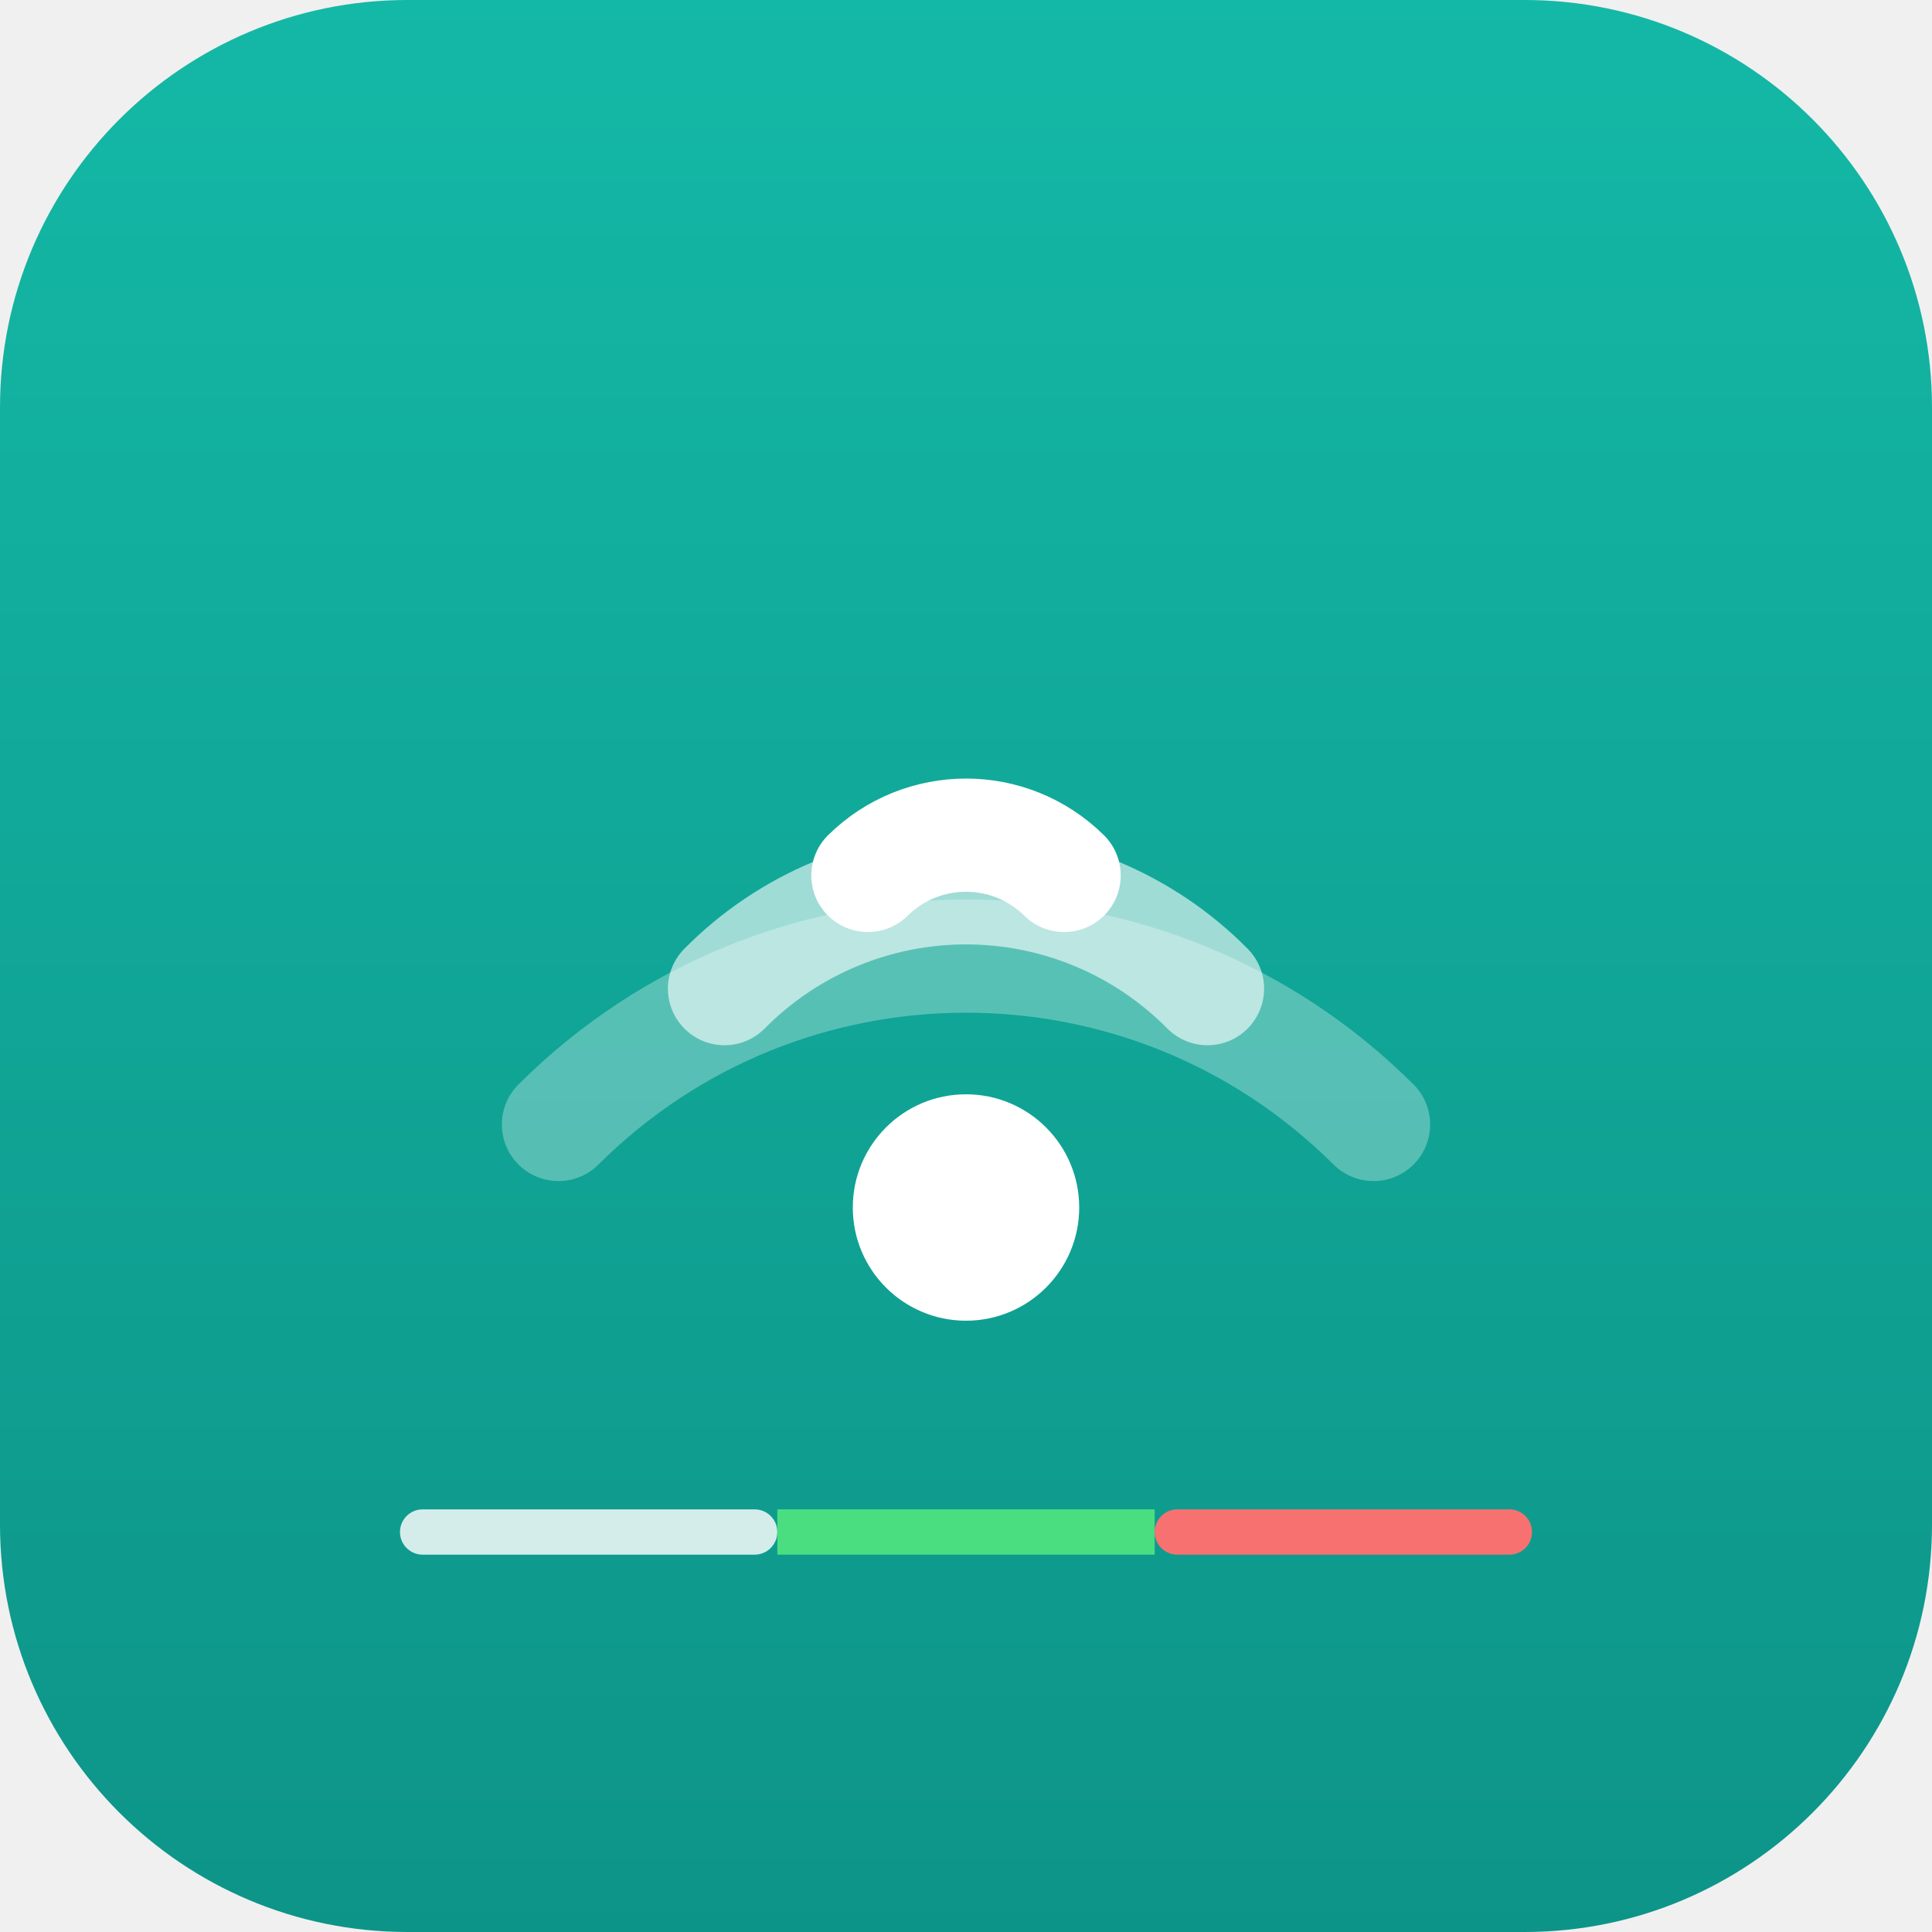
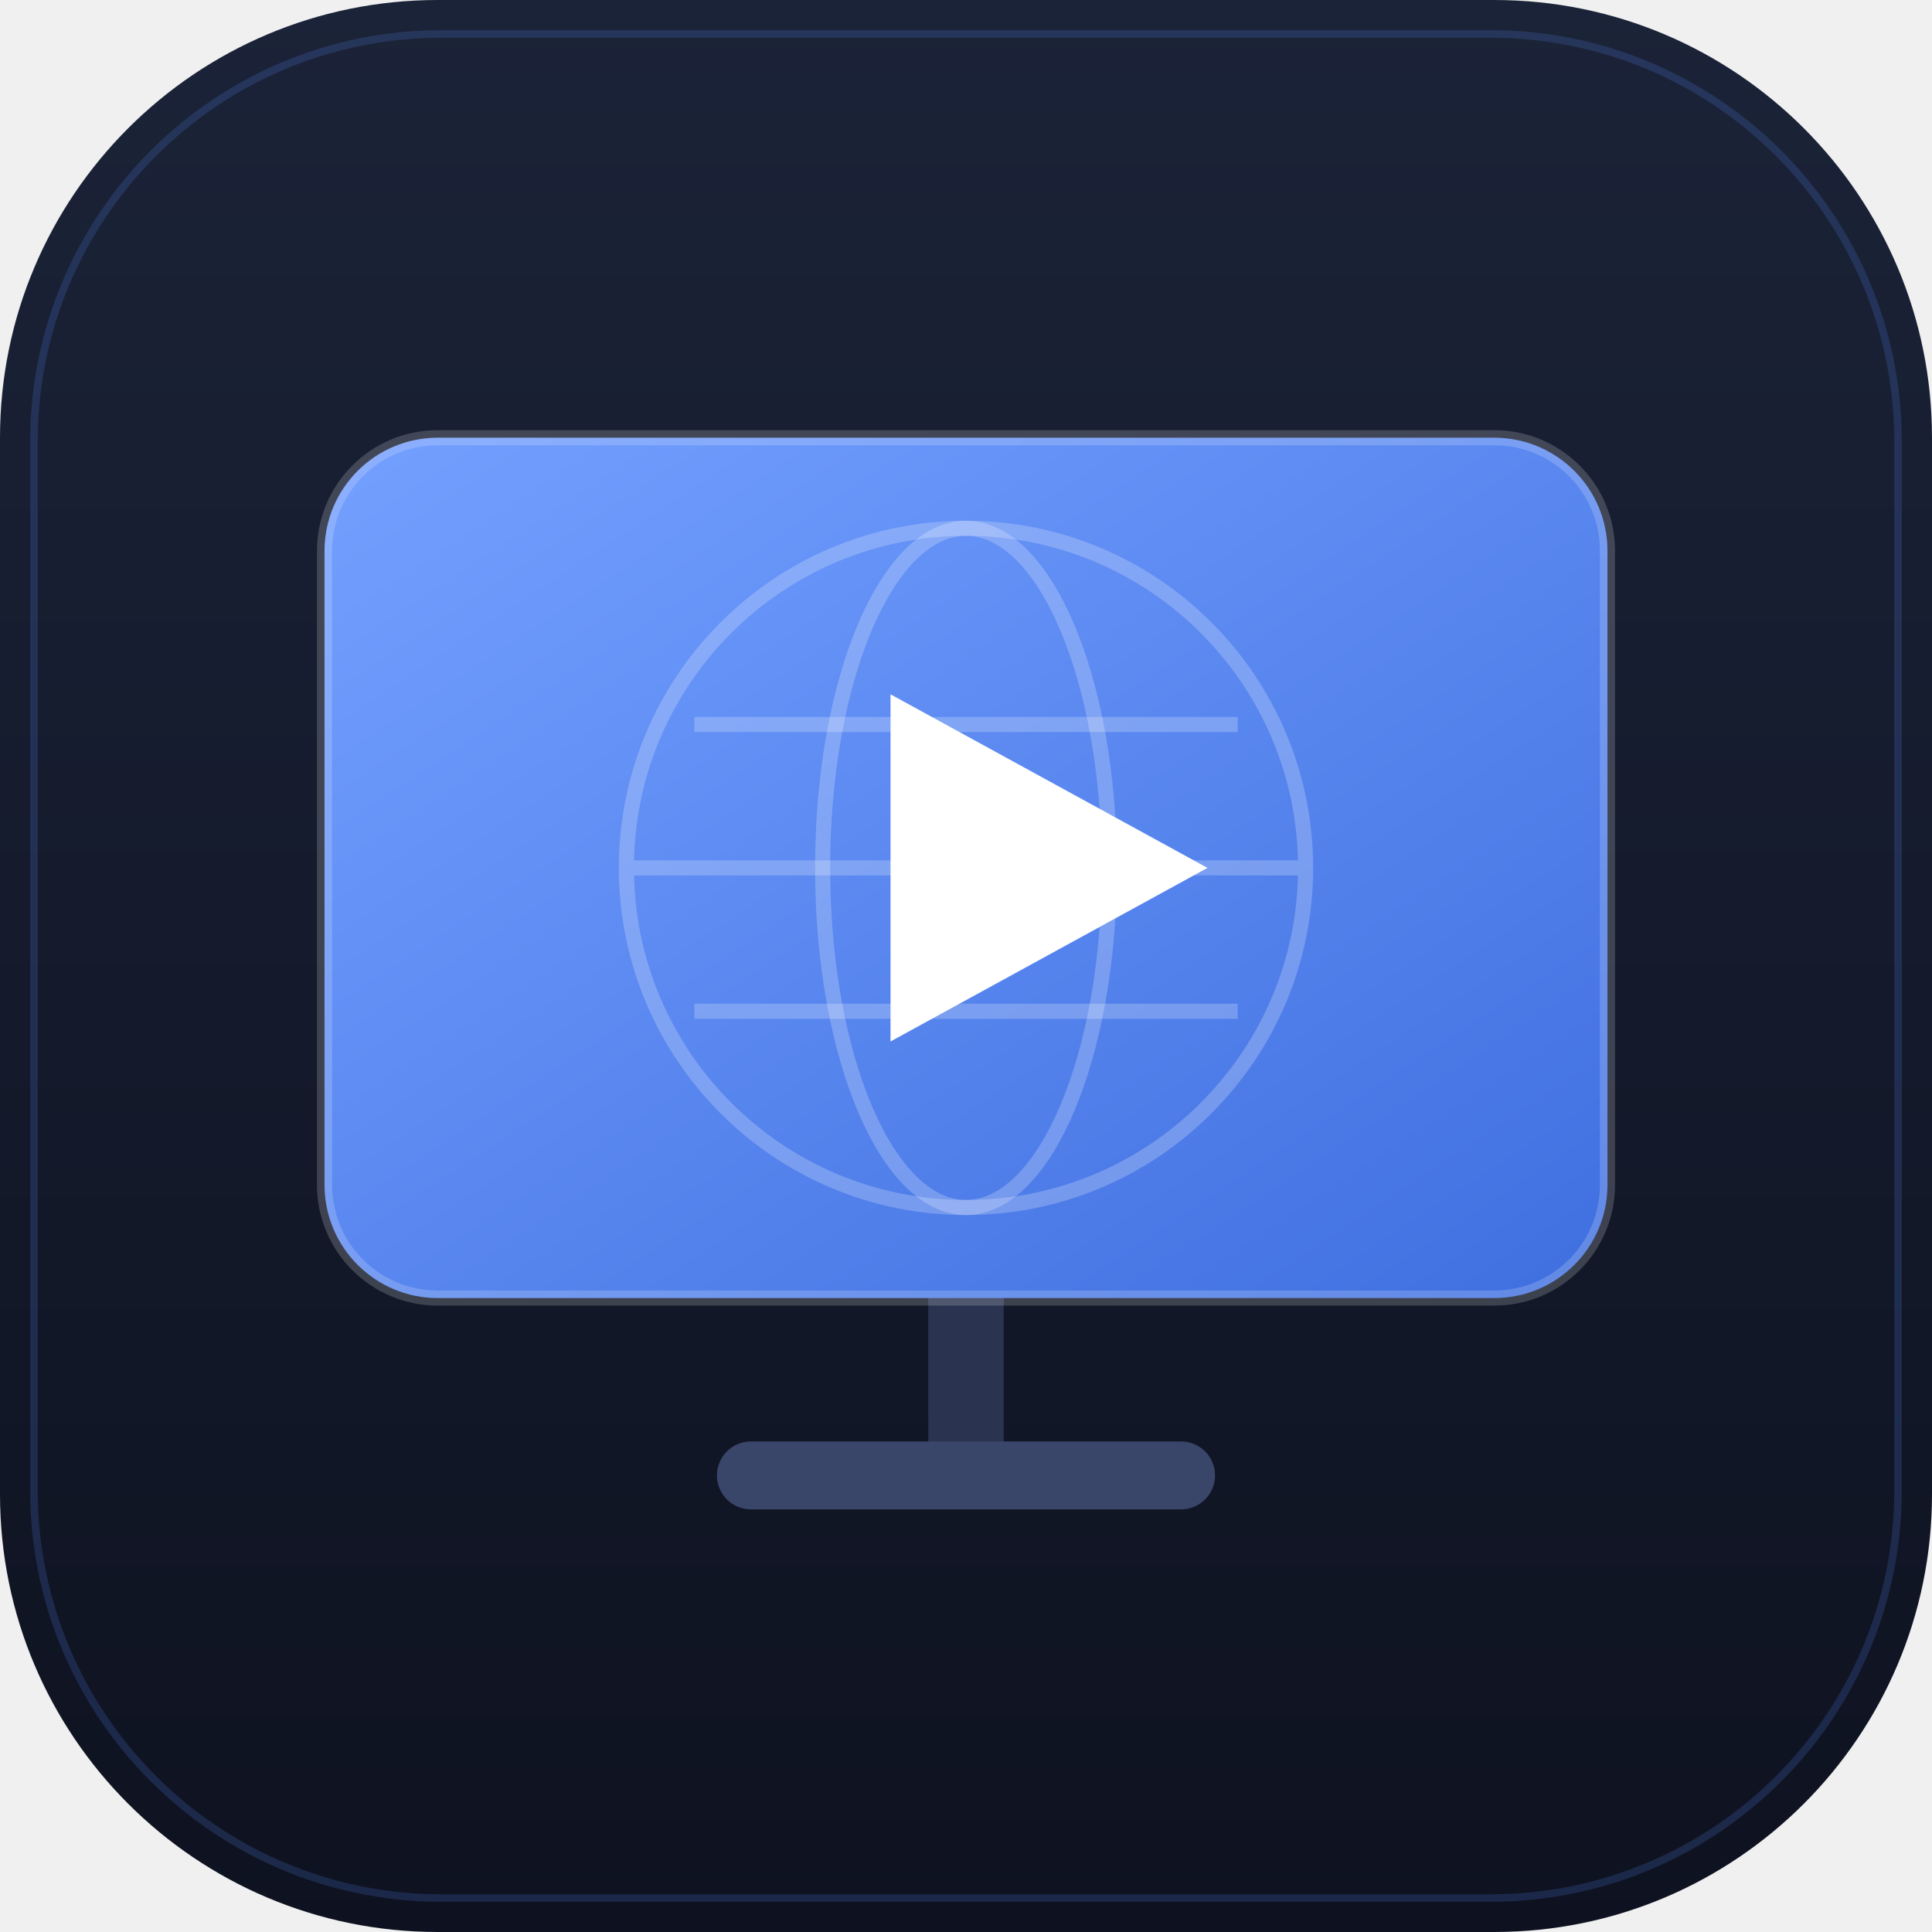
- <svg xmlns="http://www.w3.org/2000/svg" viewBox="0 0 512 512">
+ <svg xmlns="http://www.w3.org/2000/svg" viewBox="0 0 512 512" width="512" height="512" fill="none" role="img" aria-label="World TV Channels">
  <defs>
    <linearGradient id="bg" x1="0" y1="0" x2="0" y2="1">
-       <stop offset="0%" stop-color="#14b8a6" />
-       <stop offset="100%" stop-color="#0d9488" />
+       <stop offset="0" stop-color="#1b2338" />
+       <stop offset="1" stop-color="#0e1220" />
    </linearGradient>
+     <linearGradient id="screen" x1="0" y1="0" x2="1" y2="1">
+       <stop offset="0" stop-color="#74a0ff" />
+       <stop offset="1" stop-color="#3f6fe0" />
+     </linearGradient>
+     <clipPath id="screenClip">
+       <rect x="86" y="116" width="340" height="228" rx="30" />
+     </clipPath>
  </defs>
-   <rect width="512" height="512" rx="108" fill="url(#bg)" />
-   <path d="M148 298A153 153 0 0 1 364 298" fill="none" stroke="#fff" stroke-width="30" stroke-linecap="round" opacity=".3" />
-   <path d="M192 262A90 90 0 0 1 320 262" fill="none" stroke="#fff" stroke-width="30" stroke-linecap="round" opacity=".6" />
-   <path d="M230 232A37 37 0 0 1 282 232" fill="none" stroke="#fff" stroke-width="30" stroke-linecap="round" />
-   <circle cx="256" cy="320" r="30" fill="#fff" />
-   <rect x="106" y="400" width="100" height="12" rx="6" fill="rgba(255,255,255,.82)" />
-   <rect x="206" y="400" width="100" height="12" fill="#4ade80" />
-   <rect x="306" y="400" width="100" height="12" rx="6" fill="#f87171" />
+   <rect width="512" height="512" rx="116" fill="url(#bg)" />
+   <rect x="9" y="9" width="494" height="494" rx="108" fill="none" stroke="#5b8cff" stroke-opacity="0.18" stroke-width="2" />
+   <rect x="246" y="340" width="20" height="44" fill="#2a3350" />
+   <rect x="190" y="382" width="132" height="18" rx="9" fill="#3a456a" />
+   <rect x="86" y="116" width="340" height="228" rx="30" fill="url(#screen)" />
+   <g clip-path="url(#screenClip)" stroke="#ffffff" stroke-opacity="0.22" stroke-width="4" fill="none">
+     <circle cx="256" cy="230" r="90" />
+     <ellipse cx="256" cy="230" rx="38" ry="90" />
+     <line x1="168" y1="230" x2="344" y2="230" />
+     <line x1="184" y1="192" x2="328" y2="192" />
+     <line x1="184" y1="268" x2="328" y2="268" />
+   </g>
+   <path d="M236 184 L236 276 L320 230 Z" fill="#ffffff" />
+   <rect x="86" y="116" width="340" height="228" rx="30" fill="none" stroke="#ffffff" stroke-opacity="0.18" stroke-width="4" />
</svg>
